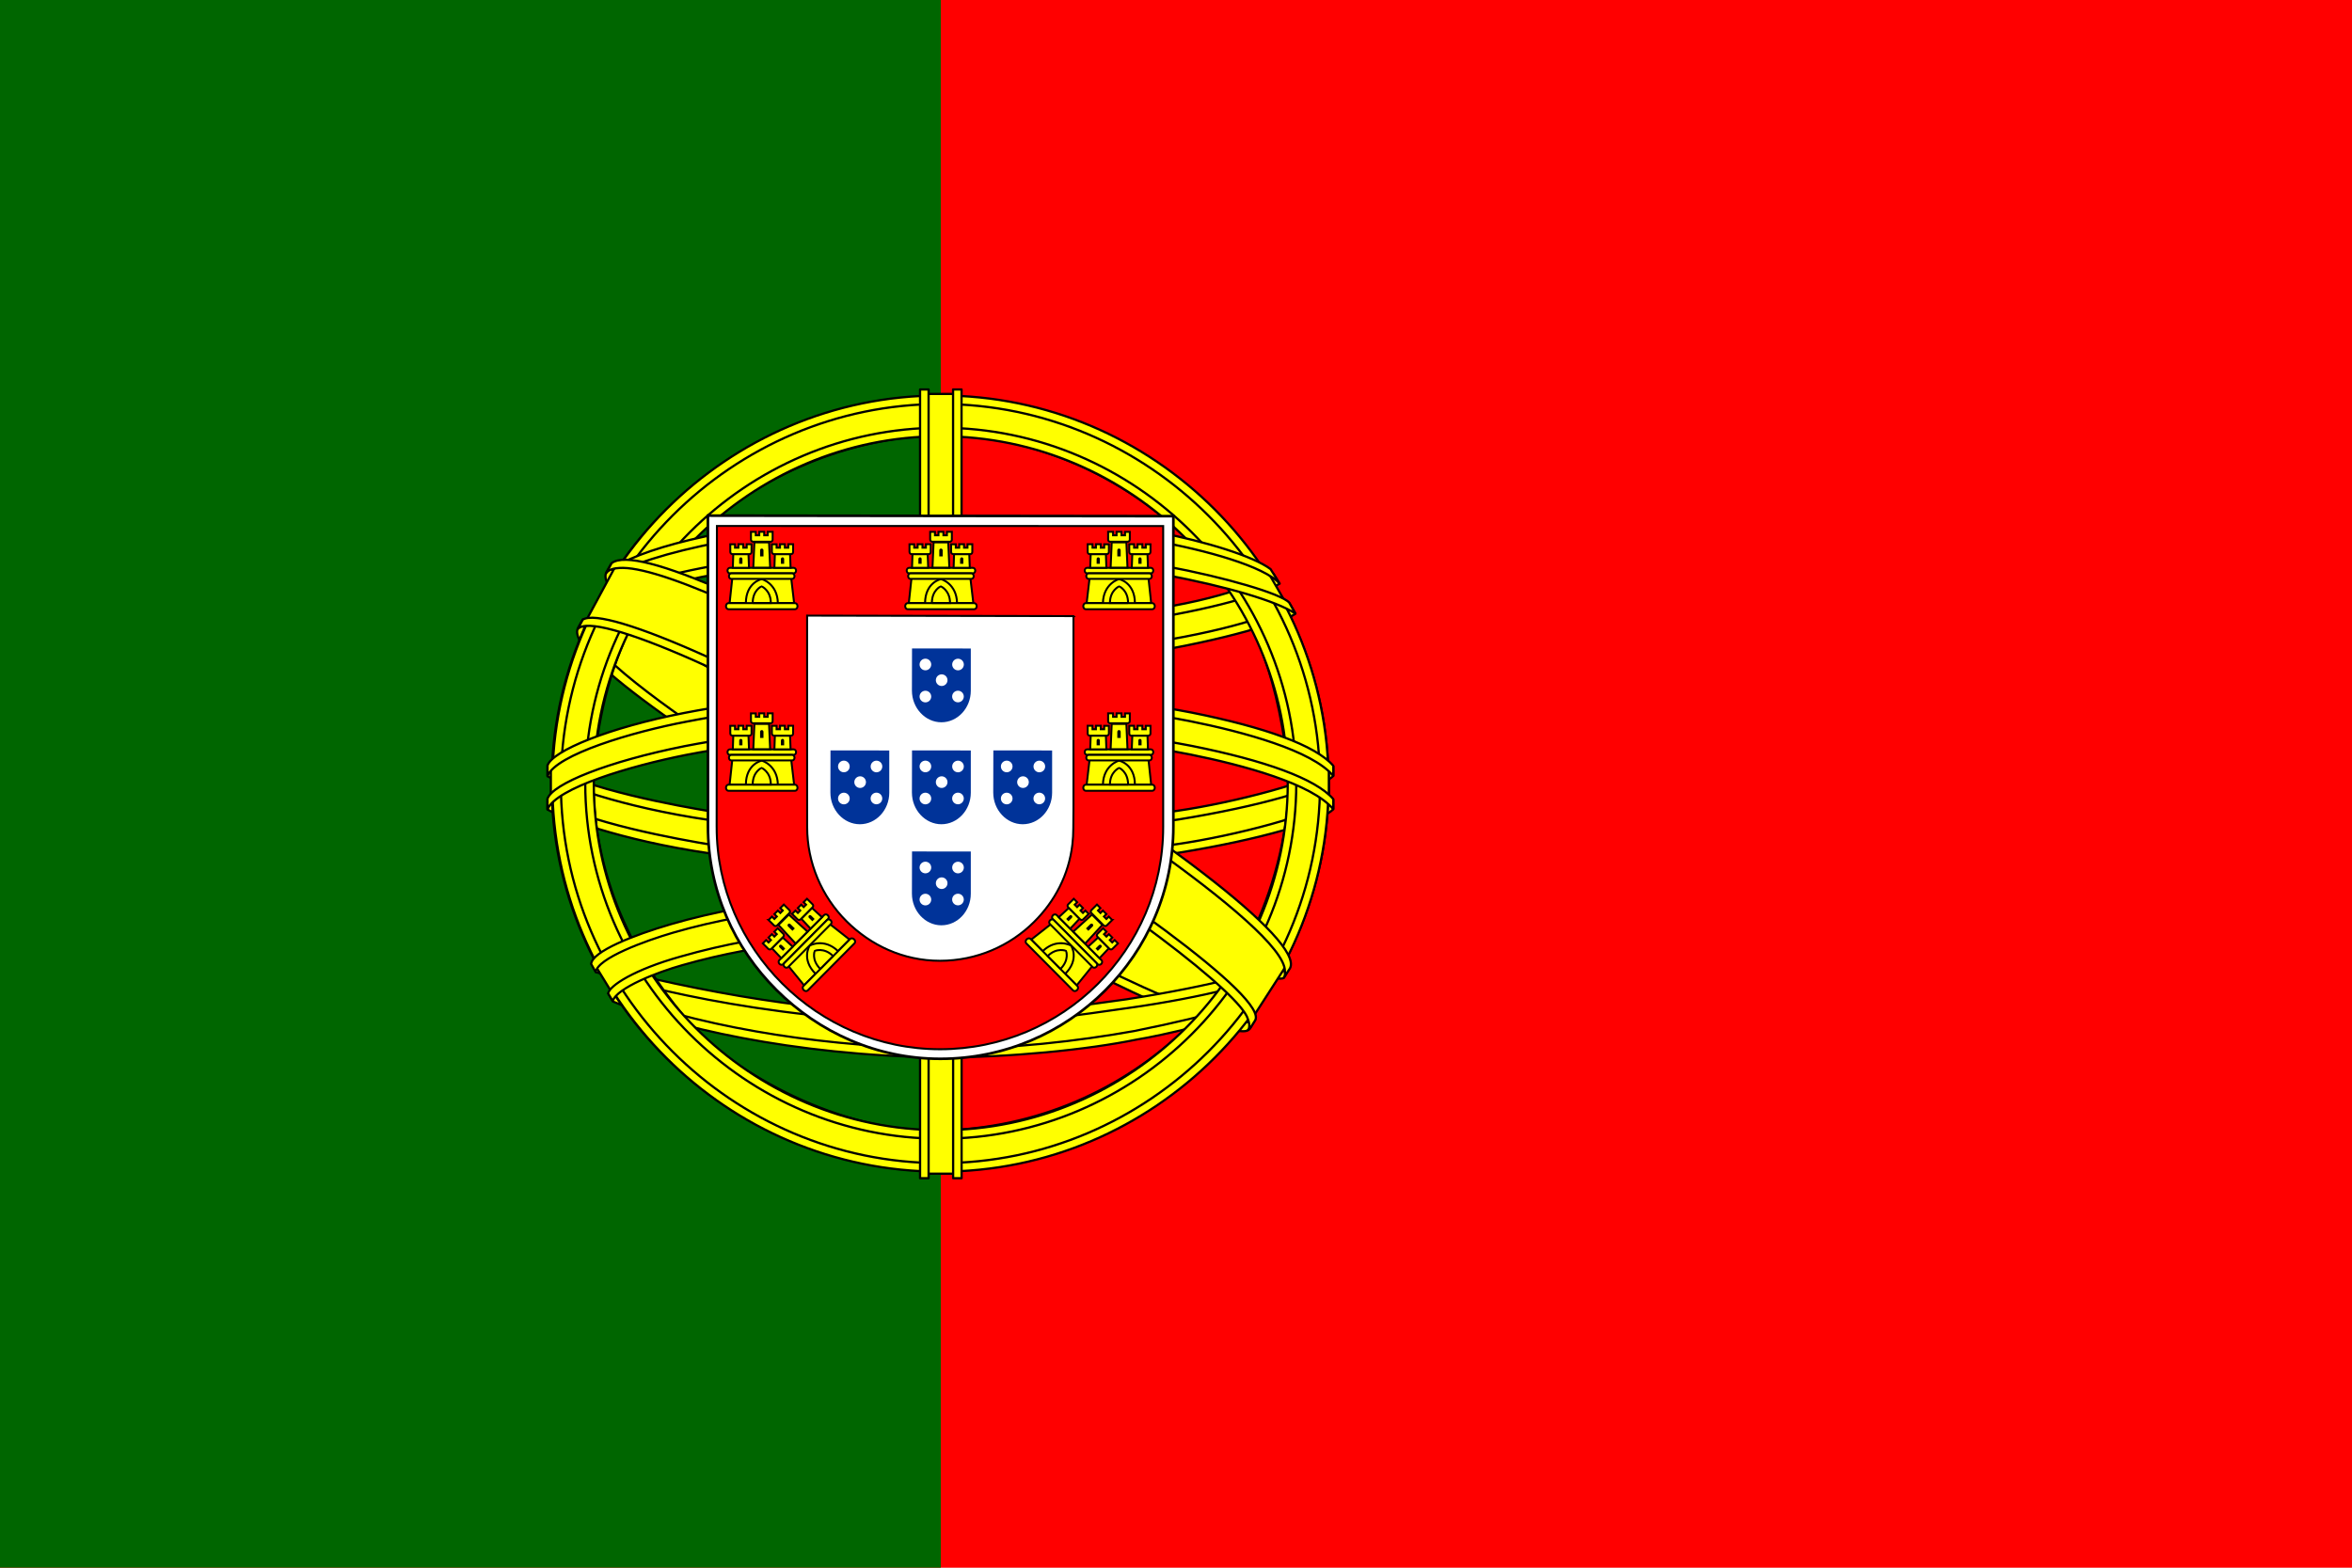
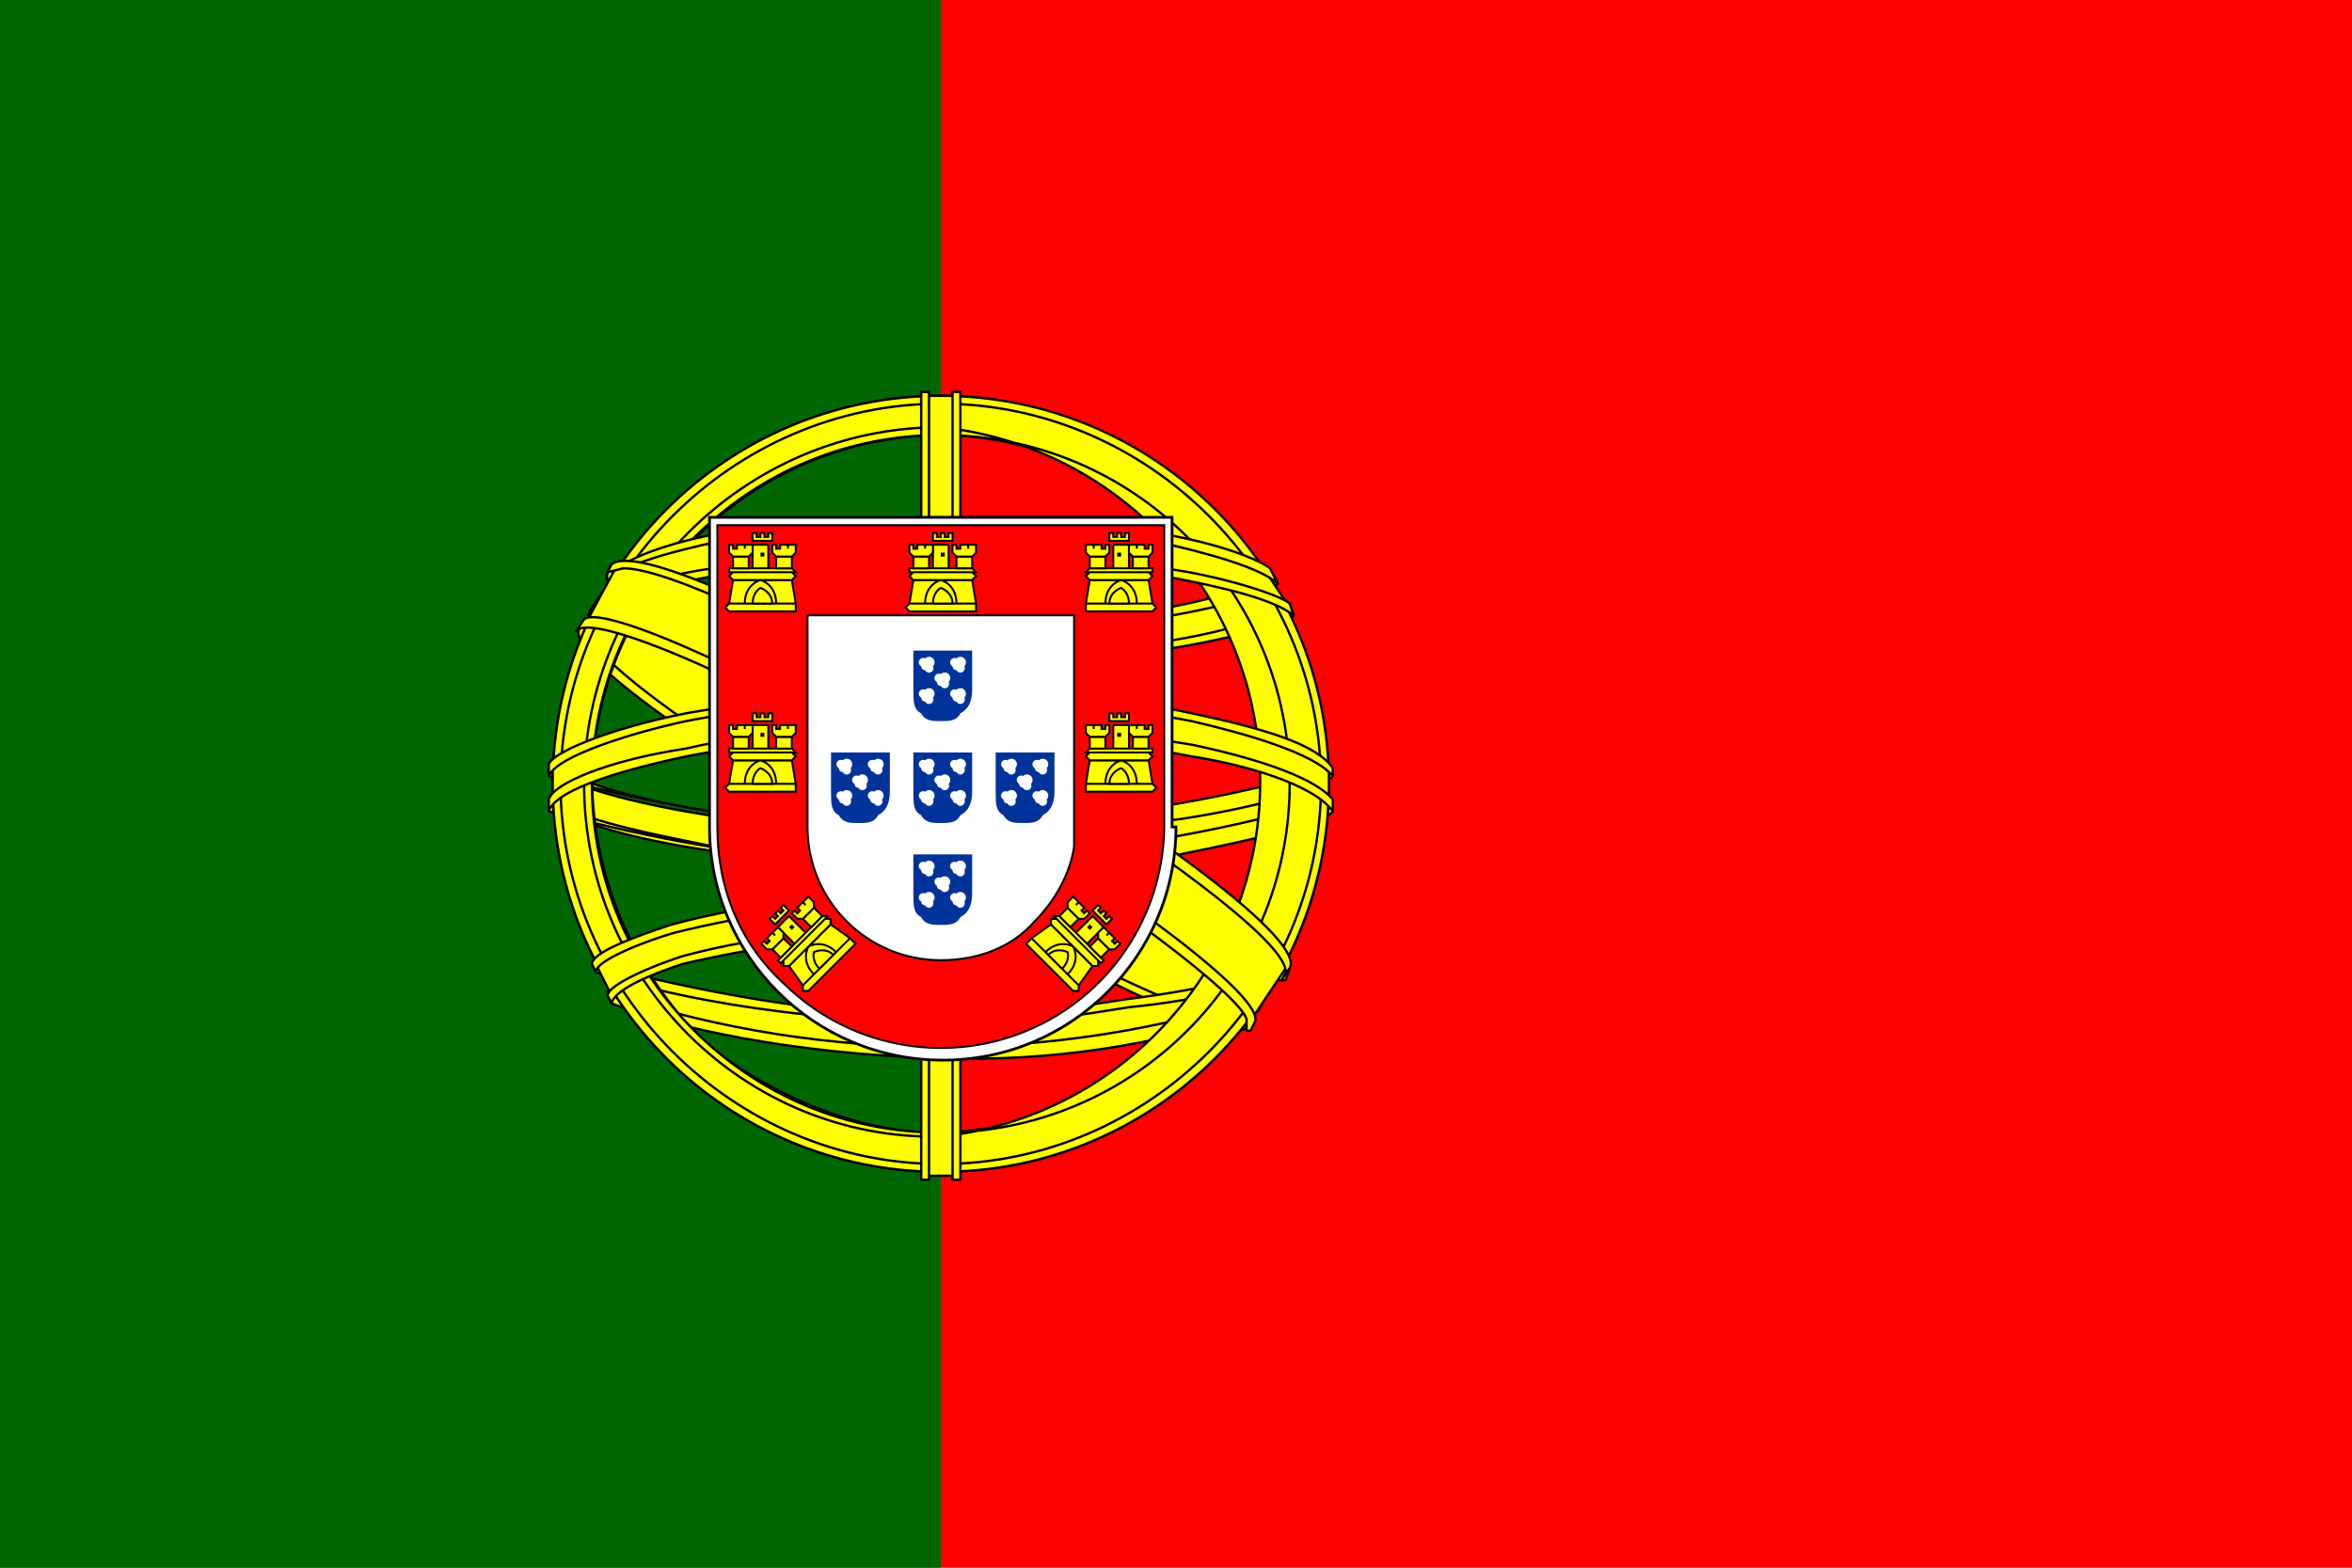
- <svg xmlns="http://www.w3.org/2000/svg" xmlns:xlink="http://www.w3.org/1999/xlink" version="1.1" height="400" width="600" viewBox="0 0 600 400">
-   <rect width="600" height="400" fill="#f00" />
-   <rect width="240" height="400" fill="#060" />
-   <g transform="translate(0 -.1719)">
-     <g fill="#ff0" fill-rule="evenodd" stroke="#000" stroke-linecap="round" stroke-linejoin="round" stroke-width=".573">
-       <path d="m318.24 262.04c-30.21-0.91-168.74-87.38-169.69-101.15l7.65-12.757c13.741 19.966 155.36 104.06 169.27 101.08l-7.23 12.823" />
-       <path d="m154.59 146.4c-2.71 7.294 36.149 31.318 82.903 59.754 46.752 28.434 87.065 46.006 90.053 43.486 0.183-0.325 1.47-2.541 1.352-2.523-0.56 0.844-1.923 1.11-4.051 0.497-12.631-3.643-45.575-18.765-86.374-43.506-40.798-24.743-76.294-47.544-81.811-57.232-0.384-0.671-0.657-1.896-0.601-2.849l-0.134-2e-3 -1.175 2.053-0.161 0.322h-8.8e-4zm164.36 116.04c-0.512 0.93-1.468 0.96-3.282 0.761-11.3-1.251-45.589-17.925-86.162-42.213-47.21-28.26-86.2-54.01-81.97-60.74l1.151-2.035 0.227 0.071c-3.804 11.405 76.948 57.578 81.702 60.522 46.724 28.947 86.115 45.851 89.601 41.458l-1.268 2.181v-2e-3z" />
-       <path d="m240.17 169.23c30.237-0.239 67.55-4.132 89.023-12.69l-4.627-7.517c-12.692 7.025-50.21 11.644-84.652 12.335-40.736-0.375-69.49-4.168-83.897-13.835l-4.367 8.005c26.484 11.207 53.623 13.587 88.52 13.703" />
-       <path d="m330.44 156.71c-0.739 1.182-14.743 6.011-35.373 9.575-13.988 2.132-32.234 3.955-55.004 3.978-21.633 0.02-39.305-1.52-52.684-3.333-21.656-3.396-32.833-8.12-36.965-9.79 0.395-0.786 0.649-1.337 1.03-2.071 11.895 4.736 23.124 7.592 36.279 9.616 13.291 1.8 30.75 3.362 52.276 3.342 22.664-0.023 40.709-1.984 54.616-4.053 21.155-3.412 32.711-7.803 34.334-9.842l1.494 2.579h-2e-3zm-4.06-7.623c-2.293 1.841-13.718 5.893-33.819 9.103-13.415 1.923-30.472 3.643-52.265 3.664-20.704 0.02-37.619-1.375-50.485-3.249-20.414-2.666-31.279-7.475-35.196-8.878 0.39-0.674 0.787-1.342 1.194-2.014 3.048 1.535 13.533 5.791 34.226 8.722 12.72 1.804 29.661 3.148 50.262 3.127 21.69-0.022 38.553-1.776 51.883-3.688 20.205-2.78 31.077-7.947 32.728-9.241l1.473 2.451v2e-3z" />
-       <path d="m140.88 205.66c18.598 10.003 59.905 15.044 98.994 15.391 35.591 0.056 81.958-5.502 99.297-14.69l-0.477-10.012c-5.425 8.477-55.113 16.609-99.206 16.276-44.093-0.333-85.038-7.143-98.687-15.959l0.079 8.991" />
-       <path d="m340.12 204.22 8.8e-4 2.387c-2.606 3.116-18.946 7.825-39.437 11.142-15.595 2.391-35.927 4.194-61.262 4.194-24.069 0-43.263-1.716-58.148-4.001-23.529-3.426-38.579-9.426-41.6-11.217l0.013-2.785c9.075 6.033 33.661 10.447 41.917 11.798 14.788 2.27 33.868 3.973 57.817 3.973 25.216 0 45.434-1.791 60.931-4.166 14.701-2.124 35.644-7.646 39.767-11.324h8.8e-4zm0.01-8.492 8.8e-4 2.387c-2.606 3.114-18.946 7.824-39.437 11.14-15.595 2.391-35.927 4.194-61.262 4.194-24.069 0-43.263-1.714-58.148-4.001-23.529-3.425-38.579-9.425-41.6-11.216l0.013-2.785c9.075 6.032 33.661 10.447 41.917 11.796 14.788 2.272 33.868 3.976 57.817 3.976 25.216 0 45.434-1.792 60.931-4.169 14.701-2.124 35.644-7.646 39.767-11.324l8.8e-4 2e-3z" />
-       <path d="m239.79 260.32c-42.772-0.255-79.421-11.659-87.16-13.544l5.643 8.834c13.67 5.75 49.424 14.32 81.927 13.371 32.504-0.948 60.91-3.466 80.928-13.211l5.786-9.155c-13.642 6.425-60.068 13.639-87.125 13.705" />
-       <path d="m323.3 253.72c-0.85 1.299-1.717 2.582-2.596 3.829-9.442 3.329-24.319 6.824-30.597 7.844-12.824 2.642-32.665 4.594-50.274 4.603-37.89-0.555-68.905-7.972-83.496-14.299l-1.177-2.024 0.192-0.304 1.997 0.774c25.948 9.283 55.091 12.987 82.698 13.652 17.538 0.062 35.095-2.01 49.292-4.549 21.771-4.362 30.574-7.65 33.275-9.14l0.687-0.385h-8.8e-4zm5.017-8.275c0.022 0.026 0.044 0.05 0.065 0.078-0.636 1.073-1.291 2.165-1.962 3.262-5.036 1.8-18.702 5.799-38.659 8.589-13.149 1.791-21.322 3.526-47.479 4.034-49.015-1.247-80.75-10.831-88.289-13.195l-1.117-2.143c28.406 7.415 57.422 12.592 89.408 13.121 23.931-0.51 34.112-2.272 47.152-4.05 23.271-3.619 34.996-7.45 38.515-8.556-0.044-0.064-0.096-0.131-0.154-0.199l2.523-0.943-2e-3 2e-3z" stroke-width=".55" />
-       <path d="m328.83 197.76c0.139 28.137-14.26 53.386-25.858 64.525-16.408 15.759-38.163 25.896-63.569 26.363-28.37 0.521-55.12-17.974-62.295-26.099-14.028-15.885-25.449-36.057-25.815-63.243 1.738-30.709 13.793-52.1 31.268-66.769s40.743-21.813 60.121-21.302c22.358 0.59 48.475 11.558 66.521 33.332 11.823 14.266 16.943 29.748 19.627 53.193zm-89.186-96.342c54.485 0 99.296 44.338 99.296 98.703 0 54.364-44.811 98.704-99.296 98.704s-98.924-44.339-98.924-98.704 44.439-98.703 98.924-98.703" />
-       <path d="m239.91 101.08c54.534 0 99.011 44.483 99.011 99.022 0 54.538-44.478 99.02-99.011 99.02-54.534 0-99.011-44.481-99.011-99.02s44.478-99.022 99.011-99.022zm-96.832 99.022c0 53.26 43.736 96.842 96.832 96.842 53.097 0 96.833-43.582 96.833-96.842 0-53.262-43.737-96.844-96.833-96.844s-96.832 43.584-96.832 96.844z" />
-       <path d="m239.99 109.31c49.731 0 90.693 40.821 90.693 90.704 0 49.884-40.963 90.703-90.693 90.703s-90.693-40.819-90.693-90.703c0-49.883 40.964-90.704 90.693-90.704zm-88.515 90.703c0 48.685 39.979 88.524 88.515 88.524s88.515-39.839 88.515-88.524c0-48.686-39.978-88.525-88.515-88.525-48.536 0-88.515 39.839-88.515 88.525z" />
-       <path d="m243.98 100.68h-8.485l0.01 198.96h8.515z" />
-       <path d="m243.13 99.546h2.16l0.018 201.25h-2.162l-0.016-201.25zm-8.421 0.002h2.177l3e-3 201.25h-2.178v-201.25z" />
-       <path d="m338.99 203.94v-7.355l-5.99-5.58-34-9-49-5-59 3-42 10-8.48 6.28v7.357l21.48-9.637 51-8h49l36 4 25 6z" />
-       <path d="m239.95 184.77c23.383-0.043 46.07 2.215 64.065 5.719 18.569 3.712 31.637 8.356 36.105 13.571l-5e-3 2.582c-5.388-6.49-22.973-11.248-36.518-13.968-17.858-3.474-40.393-5.717-63.647-5.674-24.538 0.046-47.387 2.37-64.984 5.803-14.12 2.802-32.951 8.368-35.302 13.858v-2.689c1.291-3.8 15.313-9.479 34.984-13.417 17.729-3.457 40.62-5.742 65.302-5.786zm0.01-8.492c23.383-0.042 46.07 2.217 64.065 5.719 18.569 3.714 31.637 8.356 36.105 13.571l-5e-3 2.582c-5.388-6.489-22.973-11.247-36.518-13.966-17.858-3.476-40.393-5.718-63.647-5.674-24.538 0.044-47.276 2.37-64.875 5.801-13.626 2.583-33.226 8.37-35.412 13.86v-2.691c1.291-3.759 15.597-9.641 34.985-13.417 17.729-3.457 40.62-5.74 65.302-5.786z" />
-       <path d="m239.48 132.96c36.849-0.184 68.99 5.152 83.695 12.685l5.364 9.279c-12.781-6.888-47.456-14.05-89.005-12.979-33.854 0.208-70.027 3.727-88.176 13.41l6.404-10.709c14.895-7.724 50.022-11.643 81.72-11.684" />
-       <path d="m239.97 140.62c21.017-0.056 41.325 1.13 57.476 4.044 15.041 2.799 29.385 7.001 31.436 9.26l1.59 2.81c-4.988-3.257-17.401-6.884-33.339-9.906-16.006-3.008-36.3-4.005-57.2-3.95-23.722-0.081-42.152 1.171-57.969 3.929-16.728 3.13-28.334 7.601-31.197 9.726l1.558-2.97c5.563-2.838 14.39-6.259 29.223-8.93 16.357-2.988 34.983-3.884 58.423-4.013h-8.8e-4zm-9e-3 -8.484c20.113-0.053 39.972 1.068 55.452 3.851 12.209 2.377 24.283 6.087 28.704 9.389l2.326 3.695c-3.954-4.395-18.836-8.559-31.974-10.892-15.361-2.649-34.395-3.698-54.508-3.866-21.108 0.059-40.615 1.352-55.752 4.108-14.441 2.748-23.76 6.002-27.703 8.543l2.045-3.087c5.441-2.865 14.232-5.495 25.303-7.646 15.249-2.776 34.876-4.036 56.108-4.095z" />
-       <path d="m289.15 241.26c-18.218-3.401-36.469-3.895-49.217-3.745-61.407 0.72-81.244 12.609-83.665 16.209l-4.589-7.481c15.634-11.332 49.073-17.687 88.587-17.037 20.518 0.336 38.224 1.699 53.119 4.583l-4.236 7.473" />
-       <path d="m239.58 236.46c17.082 0.255 33.849 0.96 50.033 3.978l-1.172 2.069c-15.031-2.775-31.055-3.837-48.803-3.75-22.663-0.177-45.585 1.939-65.541 7.667-6.297 1.752-16.721 5.801-17.784 9.146l-1.166-1.923c0.336-1.977 6.636-6.081 18.414-9.39 22.858-6.546 44.239-7.649 66.019-7.799v2e-3zm0.775-8.596c17.698 0.331 35.975 1.149 53.74 4.668l-1.221 2.154c-16.042-3.185-31.369-4.247-52.415-4.57-22.735 0.041-46.851 1.663-68.778 8.037-7.079 2.062-19.297 6.52-19.704 10.05l-1.166-2.066c0.265-3.206 10.842-7.388 20.358-10.156 22.096-6.424 46.275-8.076 69.186-8.117z" stroke-width=".55" />
-       <path d="m327.58 247.38-7.379 11.449-21.201-18.829-55-37-62-34-32.19-11.01 6.86-12.72 2.33-1.27 20 5 66 34 38 24 32 23 13 15z" />
-       <path d="m148.65 158.29c5.646-3.829 47.139 14.655 90.555 40.834 43.301 26.254 84.677 55.921 80.942 61.473l-1.228 1.932-0.564 0.445c0.121-0.086 0.743-0.848-0.061-2.906-1.845-6.07-31.195-29.491-79.894-58.895-47.475-28.309-87.041-45.371-90.997-40.494l1.247-2.389h-8.9e-4zm180.44 88.927c3.57-7.052-34.916-36.044-82.632-64.272-48.813-27.666-83.994-43.951-90.42-39.095l-1.428 2.599c-0.012 0.143 0.052-0.177 0.354-0.41 1.169-1.02 3.105-0.951 3.979-0.967 11.065 0.166 42.667 14.709 87.006 40.128 19.428 11.315 82.071 51.491 81.832 62.789 0.017 0.971 0.08 1.171-0.285 1.652l1.594-2.424v-2e-3z" />
+ <svg xmlns="http://www.w3.org/2000/svg" xmlns:xlink="http://www.w3.org/1999/xlink" width="600" height="400">
+   <path fill="red" d="M0 0h600v400H0z" />
+   <path fill="#060" d="M0 0h240v400H0z" />
+   <g fill="#ff0" fill-rule="evenodd" stroke="#000" stroke-linecap="round" stroke-linejoin="round" stroke-width=".6">
+     <path d="M318 262c-30-1-168-87-169-101l7-13c14 20 156 104 169 101l-7 13" />
+     <path d="M155 146c-3 8 36 32 82 60 47 29 88 46 91 44l1-3-4 1c-13-4-46-19-87-44a390 390 0 0 1-82-60h0l-1 2h0zm164 116-3 1c-12-1-46-18-86-42-48-28-87-54-82-61l1-2h0c-4 12 77 58 82 61 46 29 86 46 89 41l-1 2v0z" />
+     <path d="M240 169c30 0 68-4 89-12l-4-8c-13 7-51 12-85 12-41 0-70-4-84-13l-4 8c26 11 53 13 88 13" />
+     <path d="M330 157c0 1-14 6-35 9a366 366 0 0 1-108 1c-21-3-32-8-37-10l1-2c12 5 24 8 37 10a386 386 0 0 0 107-1c21-3 32-8 34-10l1 3h0zm-4-8c-2 2-13 6-33 9a364 364 0 0 1-103 1c-21-3-31-8-35-9l1-2c3 1 13 6 34 8a361 361 0 0 0 102 0c20-3 31-8 33-9l1 2v0zm-185 57c18 10 60 15 99 15 35 0 82-5 99-15v-10c-6 9-55 17-100 17-44-1-85-8-98-16v9" />
+     <path d="M340 204v3c-2 3-19 7-39 11a407 407 0 0 1-161-11v-3c9 6 33 10 42 12a382 382 0 0 0 158-12h0zm0-8v2c-2 3-19 8-39 11a407 407 0 0 1-161-11v-3c9 6 33 11 42 12a382 382 0 0 0 158-11h0zm-100 64c-43 0-80-11-87-13l5 9c14 5 50 14 82 13 33-1 61-3 81-13l6-9c-14 6-60 13-87 13" />
+     <path d="m323 254-2 4a228 228 0 0 1-81 12c-38-1-69-8-84-14l-1-2v-1l2 1a269 269 0 0 0 166 0h0zm5-9v1l-2 3c-5 2-18 6-38 8-13 2-22 4-48 4-49-1-80-10-88-13l-1-2c28 7 57 13 89 13 24 0 34-2 47-4 24-3 35-7 39-8v-1l2-1h0z" />
+     <path d="M329 198c0 28-14 53-26 64a93 93 0 0 1-64 27c-28 0-55-18-62-26a95 95 0 0 1-26-64 90 90 0 0 1 92-88 91 91 0 0 1 86 87zm-89-97c54 0 99 45 99 99a99 99 0 0 1-198 0c0-54 44-99 99-99" />
+     <path d="M240 101a99 99 0 0 1 0 198 99 99 0 0 1 0-198zm-97 99c0 53 44 97 97 97s97-44 97-97-44-97-97-97-97 44-97 97z" />
+     <path d="M240 109a91 91 0 0 1 0 181c-50 1-91-40-91-90s41-91 91-91zm-89 91a89 89 0 1 0 89-89c-49 0-89 40-89 89z" />
+     <path d="M244 101h-9l1 199h8z" />
+     <path d="M243 100h2v201h-2V100zm-8 0h2v201h-2V100z" />
+     <path d="M339 204v-7l-6-6-34-9-49-5-59 3-42 10-8 6v8l21-10 51-8h49l36 4 25 6z" />
+     <path d="M240 185c23 0 46 2 64 5 19 4 32 9 36 14v3c-5-7-23-12-36-14a341 341 0 0 0-129 0c-14 3-33 8-35 14v-3c1-4 15-10 35-13 17-4 40-6 65-6zm0-9c23 0 46 2 64 6 19 4 32 8 36 14v2c-5-6-23-11-36-14a341 341 0 0 0-129 0c-14 3-33 9-35 14v-3c1-3 15-9 35-13 17-3 40-6 65-6zm-1-43c37 0 69 5 84 13l6 9c-13-7-48-14-89-13-34 0-70 4-89 13l7-10c15-8 50-12 81-12" />
+     <path d="M240 141c21 0 41 1 57 4 15 2 30 7 32 9l1 3c-5-4-17-7-33-10s-36-4-57-4c-24 0-42 1-58 4-17 3-28 7-31 10l1-3c6-3 15-7 30-9 16-3 35-4 58-4h0zm0-9c20 0 40 1 55 4 13 2 25 6 29 9l2 4c-4-4-18-8-32-11a353 353 0 0 0-110 0c-14 3-24 6-27 9l2-3c5-3 14-6 25-8 15-3 35-4 56-4zm49 109c-18-3-36-4-49-3-61 0-81 12-84 16l-4-8c15-11 49-17 88-17 21 1 38 2 53 5l-4 7" />
+     <path d="M240 236c17 1 33 1 50 4l-2 3a278 278 0 0 0-114 3c-6 2-17 6-18 10l-1-2c0-2 7-6 19-10 22-6 44-7 66-8v0zm0-8c18 0 36 1 54 5l-1 2a280 280 0 0 0-121 3c-7 2-20 7-20 10l-1-2c0-3 11-7 20-10 22-6 46-8 69-8z" />
+     <path d="m328 247-8 12-21-19-55-37-62-34-32-11 7-13 2-1 20 5 66 34 38 24 32 23 13 15z" />
+     <path d="M149 158c5-4 47 15 90 41 44 26 85 56 81 62l-1 2h-1v-3c-2-6-31-29-80-59-47-28-87-45-91-40l2-3h0zm180 89c4-7-35-36-83-64s-84-44-90-39l-1 2c0 1 0 0 0 0l4-1c11 0 43 15 87 40 19 12 82 52 82 63l-1 2 2-3v0z" />
+   </g>
+   <path fill="#fff" stroke="#000" stroke-width=".7" d="M181 211a59 59 0 1 0 119 0h-1v-79H181v79z" />
+   <path fill="red" stroke="#000" stroke-width=".5" d="M183 211c0 16 6 30 17 40a57 57 0 0 0 97-40v-77H183v77m91-54v59c-1 7-5 14-10 19-6 7-15 10-24 10a34 34 0 0 1-34-34v-54h68z" />
+   <g id="e">
+     <g id="d" fill="#ff0" stroke="#000" stroke-width=".5">
+       <path stroke="none" d="M190 154c0-5 4-6 4-6s5 1 4 6h-8" />
+       <path d="m187 148-1 6h4c0-5 4-6 4-6s4 1 4 6h5l-1-6h-15zm-1 6h17v2h-17l-1-1 1-1z" />
+       <path d="M192 154c0-3 2-4 2-4s3 1 3 4h-5m-6-9h16l1 1h-17v-1zm1 1h15l1 1-1 1h-15l-1-1 1-1zm5-10h1v1h1v-1h1v1h1v-1h1v2h-5v-2zm4 3v6h-4v-6h4" />
+       <path id="a" d="M191 142v3h-4v-3h4z" />
+       <use xlink:href="#a" width="100%" height="100%" x="11" />
+       <path id="b" d="M186 139h1v1h1v-1h2v1-1h2v2l-1 1h-4l-1-1v-2z" />
+       <use xlink:href="#b" width="100%" height="100%" x="11" />
+       <path fill="#000" stroke="none" d="M194 141h1v1h-1v-1" />
+       <path id="c" fill="#000" stroke="none" d="M189 143c0-1 0-1 0 0v1-1" />
+       <use xlink:href="#c" width="100%" height="100%" x="11" />
    </g>
-     <path d="m180.6 211.01c0 16.271 6.663 30.987 17.457 41.742 10.815 10.778 25.512 17.579 41.809 17.579 16.381 0 31.247-6.652 42.016-17.389 10.769-10.735 17.443-25.552 17.446-41.88h-2e-3v-79.189l-118.74-0.141 0.012 79.278h2e-3z" fill="#fff" stroke="#000" stroke-width=".67" />
-     <path d="m182.82 211.12v0.045c0 15.557 6.441 29.724 16.775 40.009 10.354 10.305 24.614 16.712 40.214 16.712 15.681 0 29.912-6.361 40.222-16.626 10.308-10.265 16.697-24.433 16.699-40.044h-2e-3v-76.826l-113.84-0.018-0.07 76.748m91.022-53.747 4e-3 48.891-0.041 5.172h8.8e-4c0 1.361-0.082 2.912-0.241 4.233-0.925 7.729-4.48 14.467-9.745 19.708-6.164 6.136-14.671 9.941-24.047 9.941-9.327 0-17.639-3.938-23.829-10.1-6.35-6.32-10.03-14.986-10.03-23.947l-0.013-54.023 67.94 0.123 2e-3 2e-3z" fill="#f00" stroke="#000" stroke-width=".507" />
-     <g id="castle3">
-       <g id="castle" fill="#ff0" stroke="#000" stroke-width=".5">
-         <path d="m190.19 154.43c0.135-5.521 4.052-6.828 4.081-6.847 0.028-0.018 4.231 1.408 4.217 6.899l-8.298-0.051" stroke="none" />
-         <path d="m186.81 147.69-0.682 6.345 4.141 9e-3c0.04-5.249 3.974-6.122 4.069-6.103 0.089-5e-3 3.989 1.161 4.093 6.103h4.151l-0.75-6.393-15.022 0.038v2e-3z" />
-         <path d="m185.85 154.06h16.946c0.357 0 0.649 0.353 0.649 0.784 0 0.43-0.292 0.781-0.649 0.781h-16.946c-0.357 0-0.649-0.351-0.649-0.781 0-0.431 0.292-0.784 0.649-0.784z" />
-         <path d="m192.01 154.03c0.018-3.313 2.262-4.25 2.274-4.248 8.8e-4 0 2.342 0.967 2.361 4.248h-4.634" />
-         <path d="m186.21 145.05h16.245c0.342 0 0.623 0.318 0.623 0.705 0 0.387-0.28 0.705-0.623 0.705h-16.245c-0.342 0-0.623-0.316-0.623-0.705 0-0.386 0.28-0.705 0.623-0.705z" />
-         <path d="m186.55 146.47h15.538c0.327 0 0.595 0.317 0.595 0.704 0 0.388-0.268 0.705-0.595 0.705h-15.538c-0.327 0-0.595-0.317-0.595-0.705 0-0.387 0.268-0.704 0.595-0.704z" />
-         <path d="m191.57 135.88 1.227 2e-3v0.871h0.895v-0.891l1.257 4e-3v0.887h0.898v-0.891h1.258l-2e-3 2.012c0 0.316-0.254 0.52-0.549 0.52h-4.411c-0.296 0-0.57-0.237-0.571-0.527l-3e-3 -1.988h8.8e-4z" />
-         <path d="m196.19 138.57 0.277 6.451-4.303-0.016 0.285-6.452 3.741 0.017" />
-         <path id="cp1" d="m190.94 141.56 0.131 3.478-4.126 2e-3 0.116-3.479h3.879-8.9e-4z" />
-         <use x="10.609" width="100%" height="100%" xlink:href="#cp1" />
-         <path id="cp2" d="m186.3 139.04 1.199 3e-3v0.872h0.877v-0.893l1.229 4e-3v0.889h0.879v-0.893l1.23 2e-3 -2e-3 2.012c0 0.314-0.249 0.519-0.536 0.519h-4.317c-0.289 0-0.558-0.235-0.559-0.526l-3e-3 -1.989h8.8e-4z" />
-         <use x="10.609" width="100%" height="100%" xlink:href="#cp2" />
-         <path d="m193.9 140.61c-0.026-0.627 0.877-0.634 0.866 0v1.536h-0.866v-1.536" fill="#000" stroke="none" />
-         <path id="cp3" d="m188.57 142.84c-3e-3 -0.606 0.837-0.618 0.826 0v1.187h-0.826v-1.187" fill="#000" stroke="none" />
-         <use x="10.641" width="100%" height="100%" xlink:href="#cp3" />
-       </g>
-       <use y="46.32" width="100%" height="100%" xlink:href="#castle" />
-       <use transform="rotate(-45.202 312.77 180)" width="100%" height="100%" xlink:href="#castle" />
-     </g>
-     <use x="45.714" width="100%" height="100%" xlink:href="#castle" />
-     <use transform="matrix(-1 0 0 1 479.79 0)" width="100%" height="100%" xlink:href="#castle3" />
-     <path id="quina" d="m232.66 191.64-0.027 10.768h2e-3v4e-3c0 2.212 0.848 4.227 2.211 5.689 1.365 1.467 3.246 2.379 5.303 2.379 2.067 0 3.944-0.905 5.303-2.365 1.358-1.459 2.201-3.473 2.201-5.693v-10.768zm3.412 2.609a1.486 1.486 0 0 1 1.486 1.486 1.486 1.486 0 0 1-1.486 1.486 1.486 1.486 0 0 1-1.486-1.486 1.486 1.486 0 0 1 1.486-1.486zm8.318 8e-3a1.486 1.486 0 0 1 1.486 1.486 1.486 1.486 0 0 1-1.486 1.486 1.486 1.486 0 0 1-1.486-1.486 1.486 1.486 0 0 1 1.486-1.486zm-4.168 3.992a1.486 1.486 0 0 1 1.486 1.486 1.486 1.486 0 0 1-1.486 1.486 1.486 1.486 0 0 1-1.486-1.486 1.486 1.486 0 0 1 1.486-1.486zm4.158 4.172a1.486 1.486 0 0 1 1.486 1.484 1.486 1.486 0 0 1-1.486 1.486 1.486 1.486 0 0 1-1.486-1.486 1.486 1.486 0 0 1 1.486-1.484zm-8.309 0.01a1.486 1.486 0 0 1 1.486 1.486 1.486 1.486 0 0 1-1.486 1.486 1.486 1.486 0 0 1-1.486-1.486 1.486 1.486 0 0 1 1.486-1.486z" fill="#039" />
-     <use y="-26.016" width="100%" height="100%" xlink:href="#quina" />
-     <use x="-20.799" width="100%" height="100%" xlink:href="#quina" />
-     <use x="20.745" width="100%" height="100%" xlink:href="#quina" />
-     <use y="25.784" width="100%" height="100%" xlink:href="#quina" />
+     <use xlink:href="#d" width="100%" height="100%" y="46" />
+     <use xlink:href="#d" width="100%" height="100%" transform="rotate(-45 313 180)" />
  </g>
+   <use xlink:href="#d" width="100%" height="100%" x="46" />
+   <use xlink:href="#e" width="100%" height="100%" transform="matrix(-1 0 0 1 480 0)" />
+   <path id="f" fill="#039" d="M233 192v10c0 3 0 5 2 6 1 2 3 2 5 2s4 0 5-2c2-1 3-3 3-6v-10zm3 2a1 1 0 0 1 2 2 1 1 0 0 1-2 1 1 1 0 0 1-1-1 1 1 0 0 1 1-2zm8 0a1 1 0 0 1 2 2 1 1 0 0 1-2 1 1 1 0 0 1-1-1 1 1 0 0 1 1-2zm-4 4a1 1 0 0 1 2 2 1 1 0 0 1-2 1 1 1 0 0 1-1-1 1 1 0 0 1 1-2zm4 4a1 1 0 0 1 2 2 1 1 0 0 1-2 1 1 1 0 0 1-1-1 1 1 0 0 1 1-2zm-8 0a1 1 0 0 1 2 2 1 1 0 0 1-2 1 1 1 0 0 1-1-1 1 1 0 0 1 1-2z" />
+   <use xlink:href="#f" width="100%" height="100%" y="-26" />
+   <use xlink:href="#f" width="100%" height="100%" x="-21" />
+   <use xlink:href="#f" width="100%" height="100%" x="21" />
+   <use xlink:href="#f" width="100%" height="100%" y="26" />
</svg>
